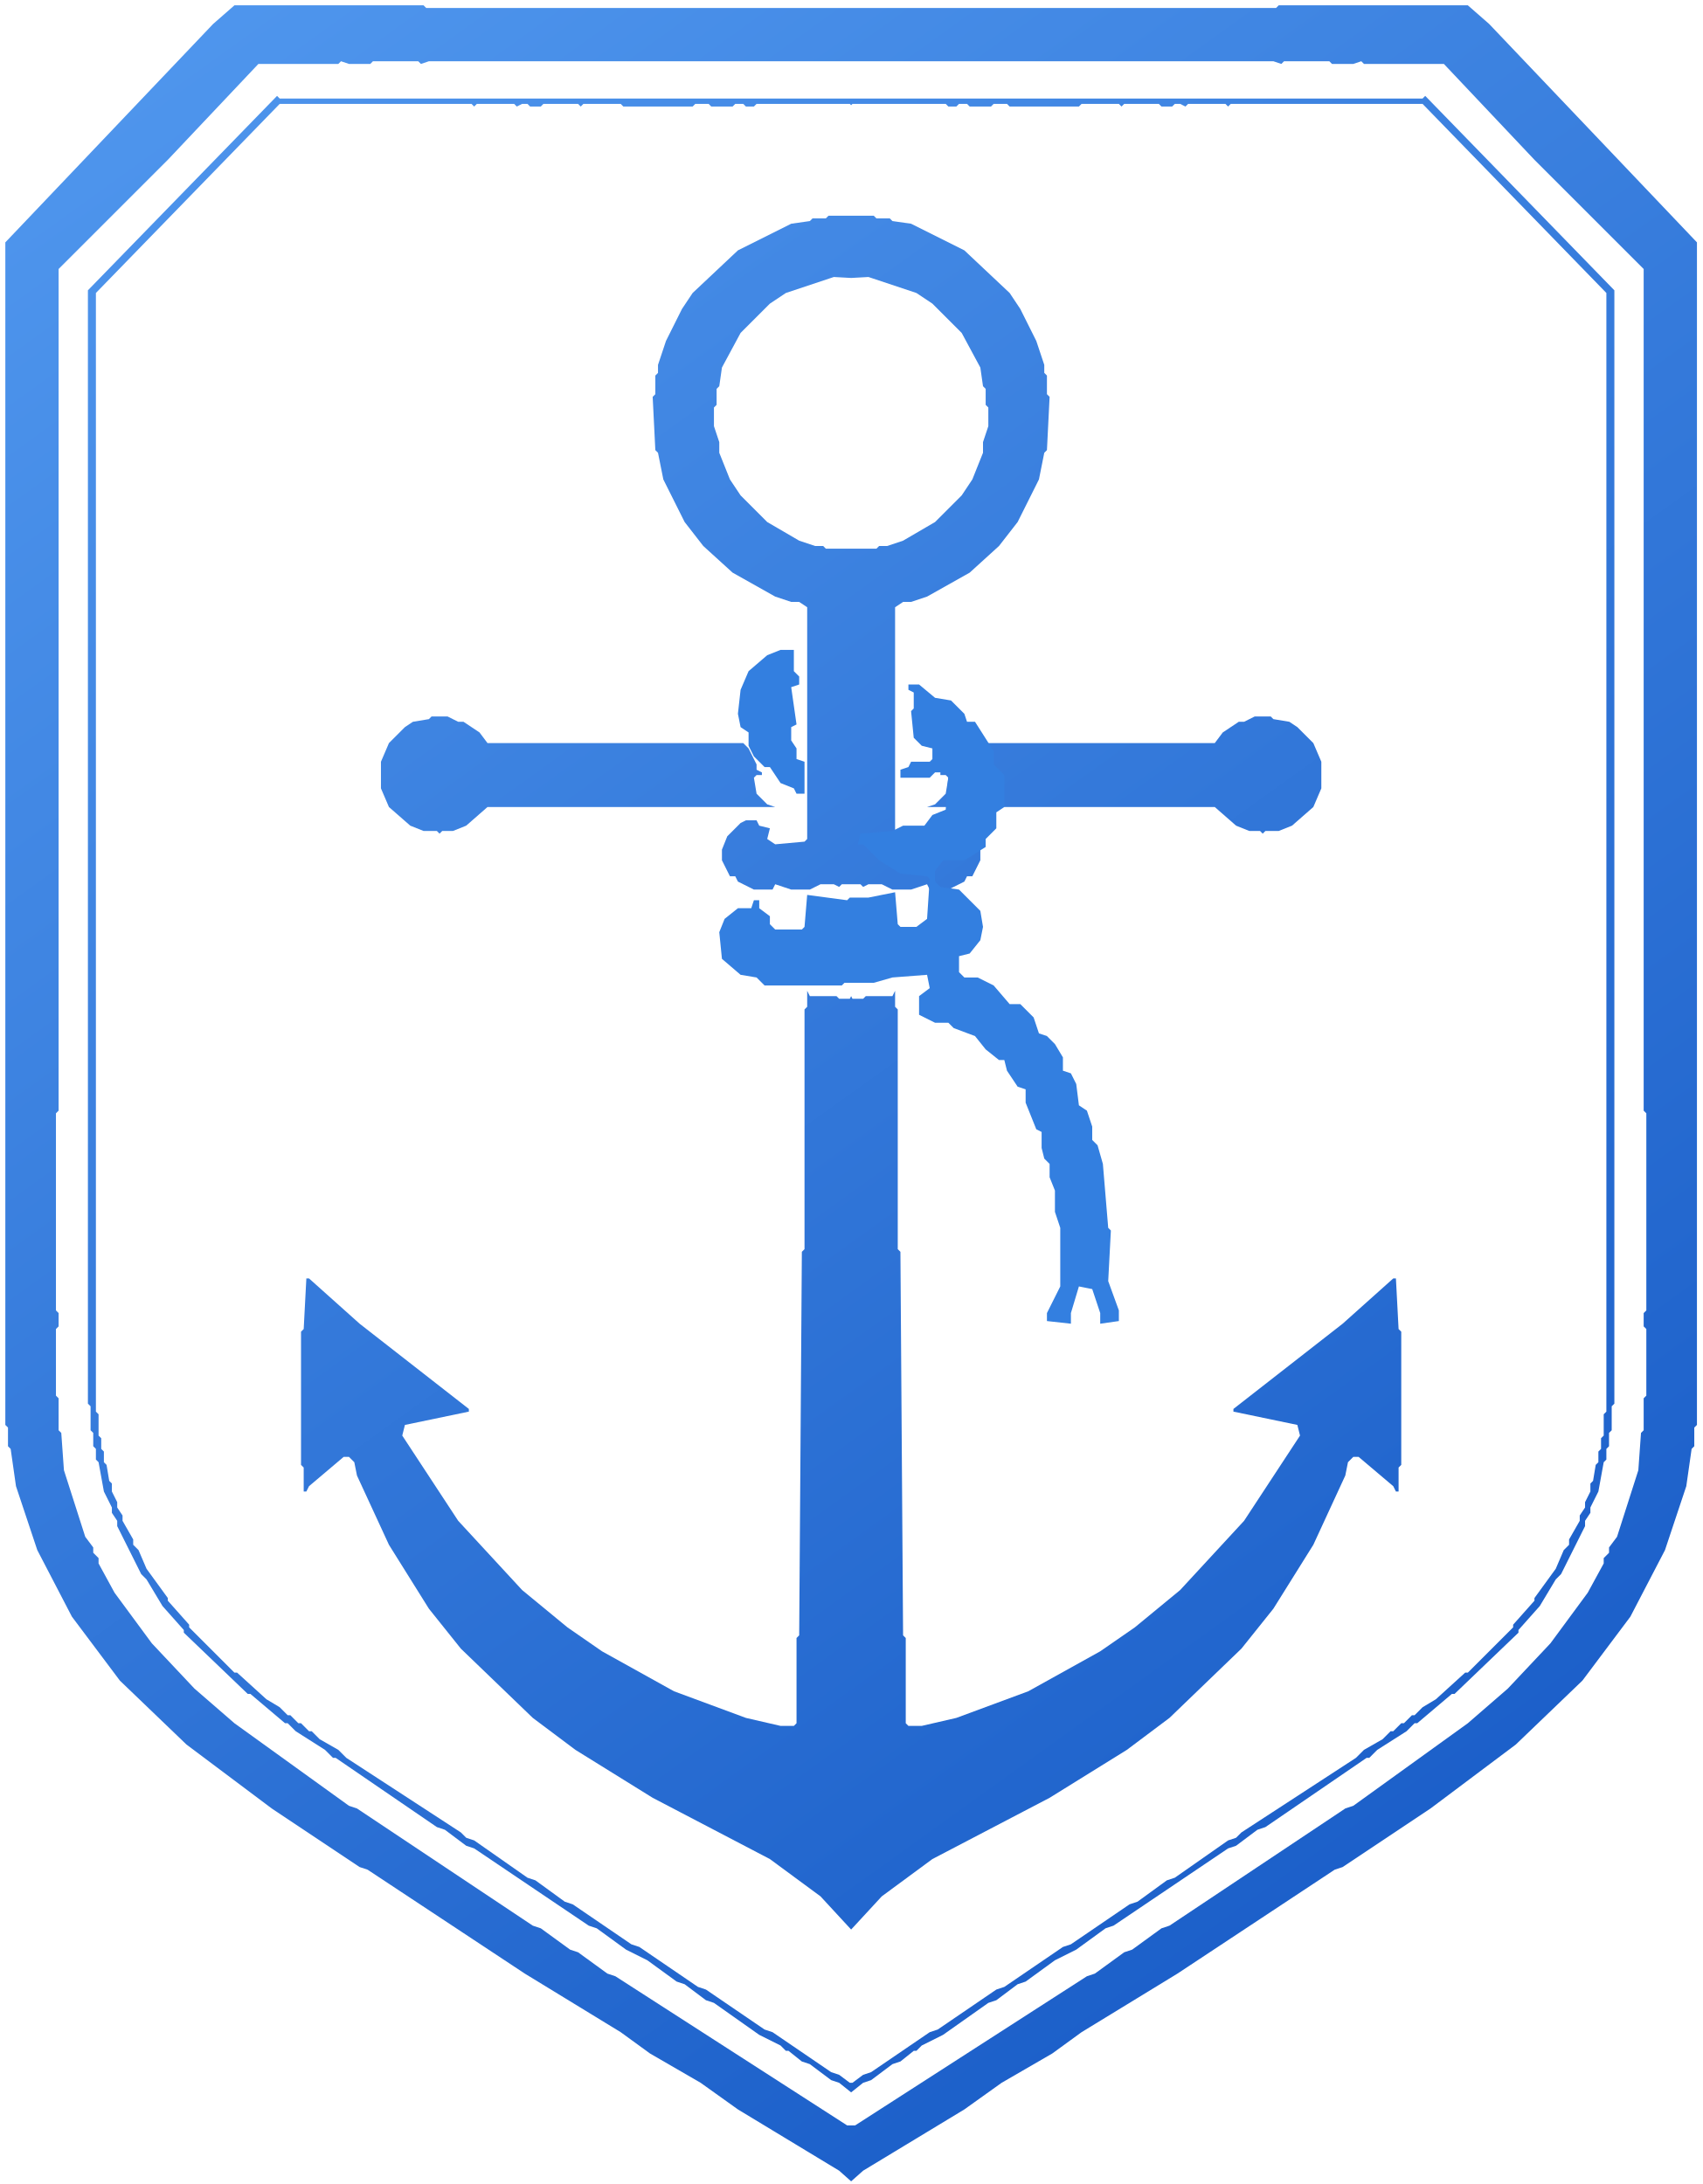
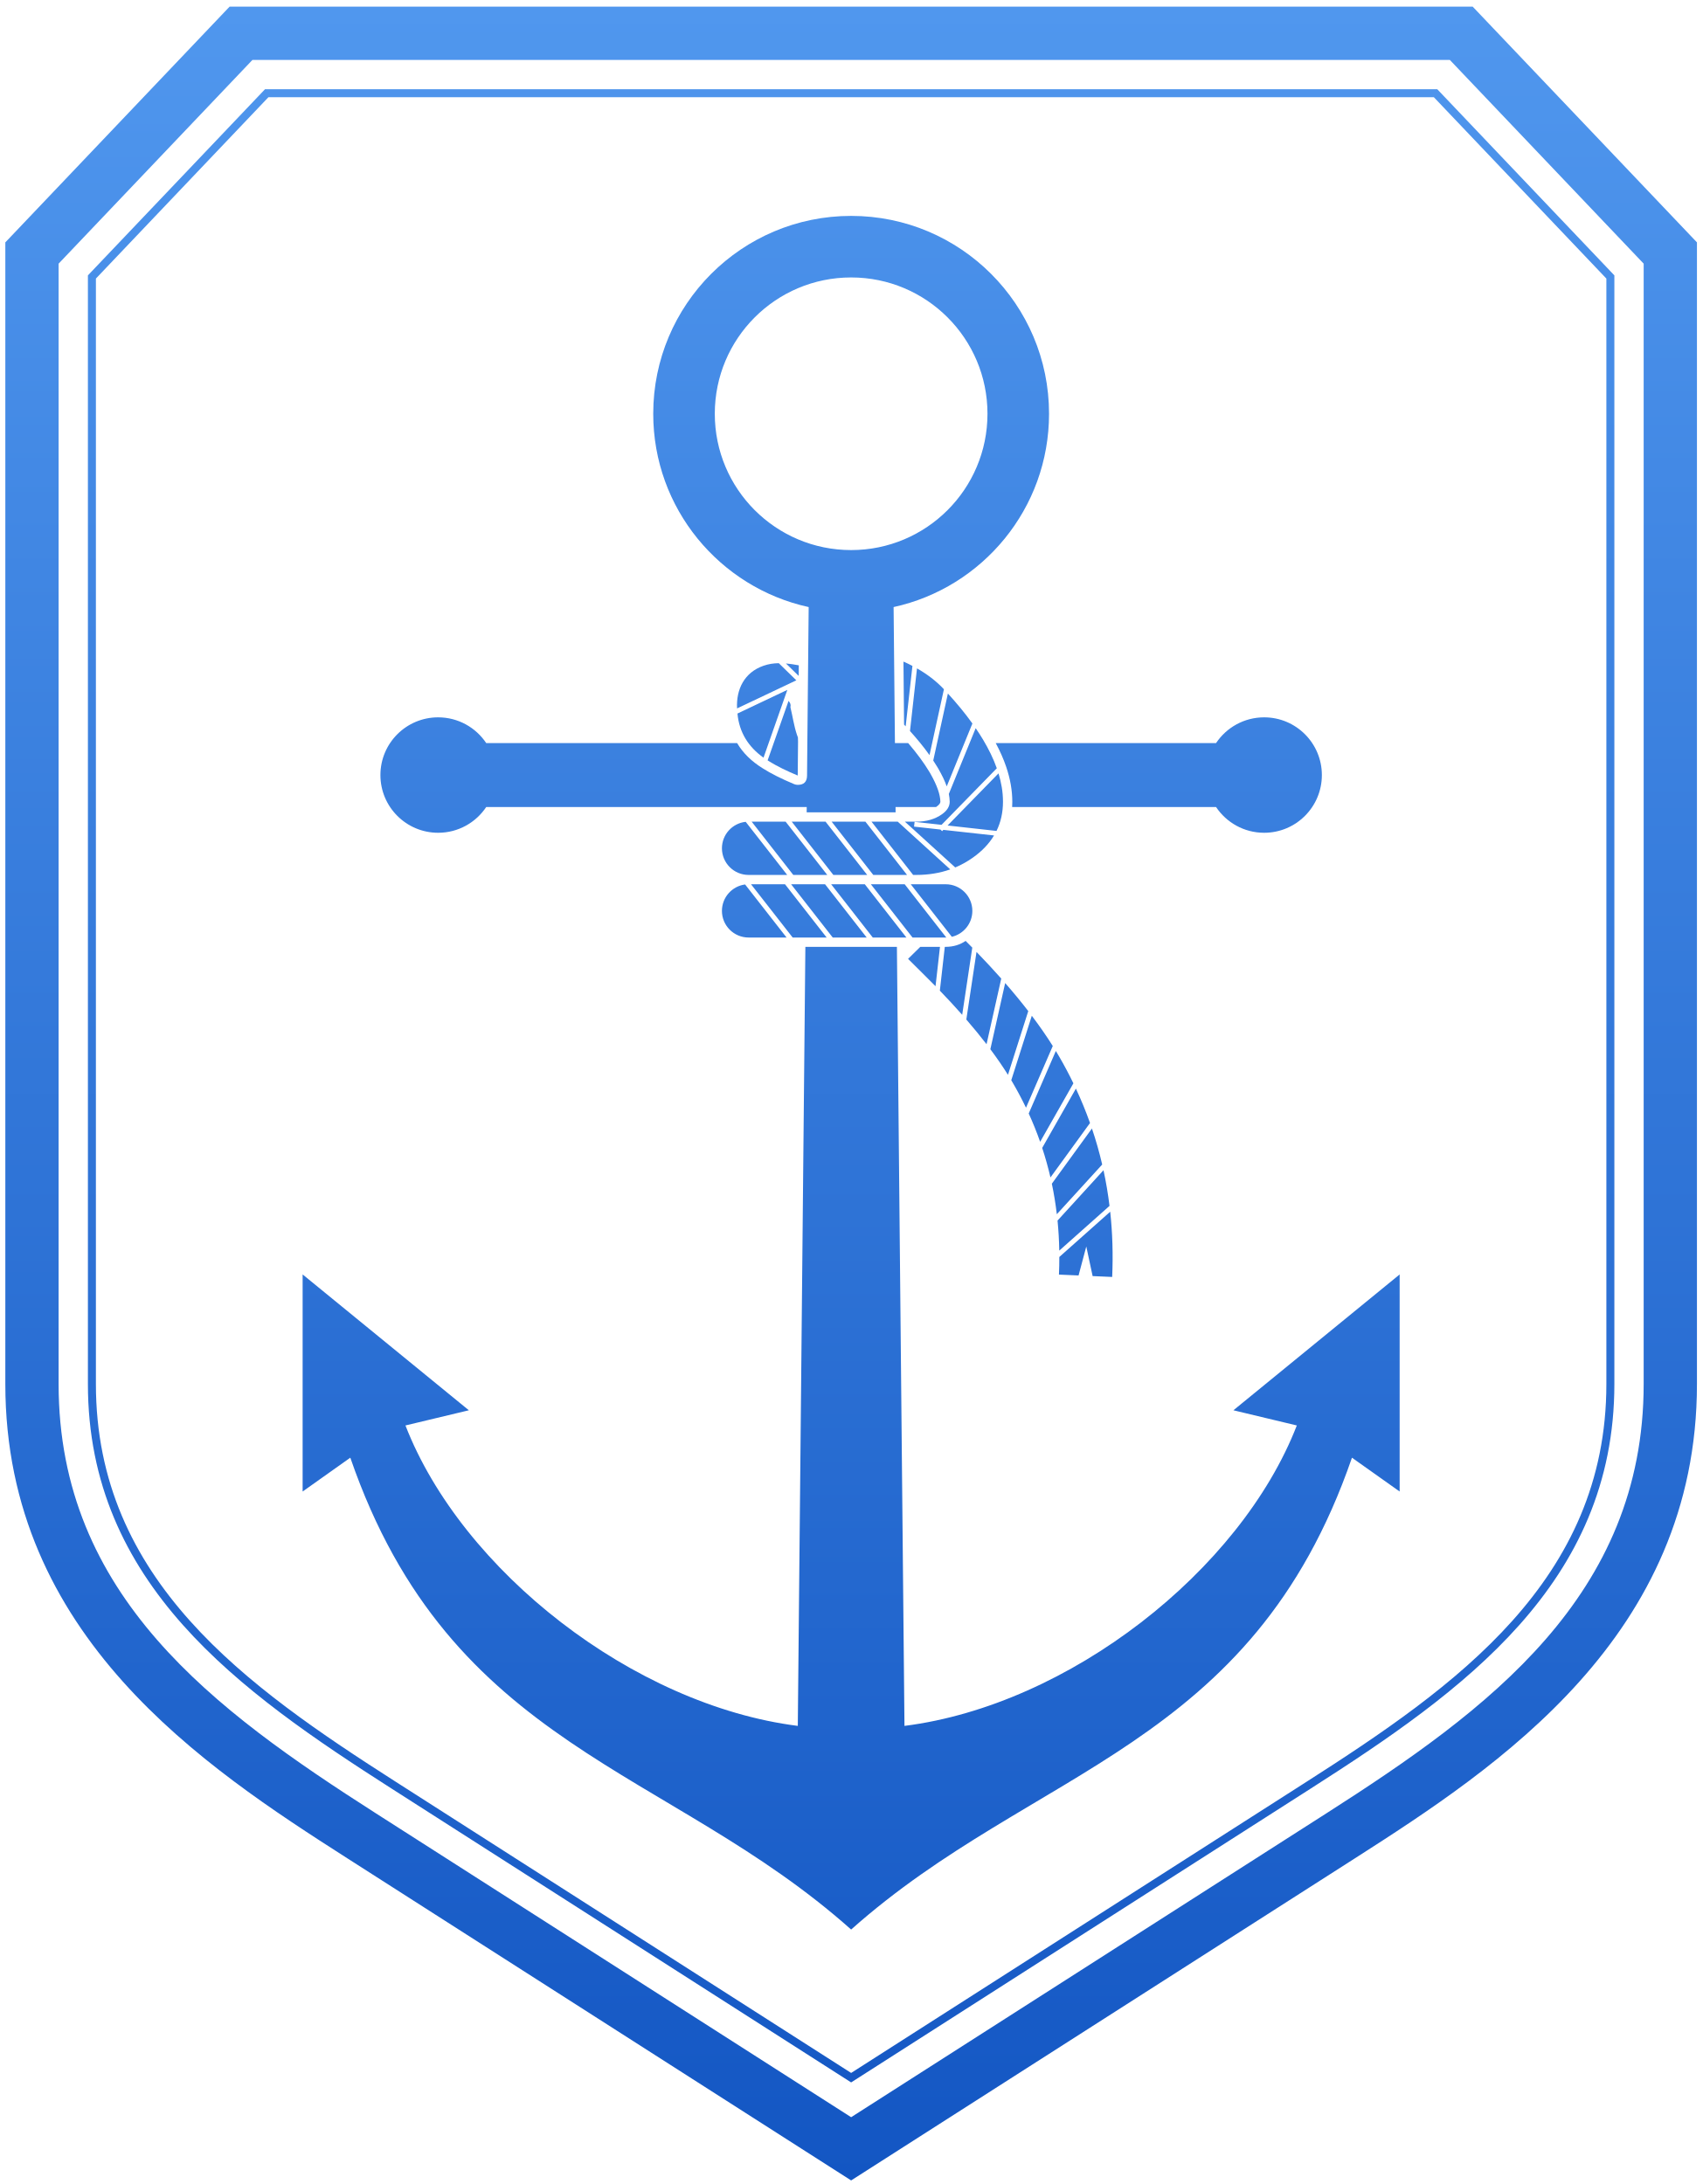
<svg xmlns="http://www.w3.org/2000/svg" viewBox="1 1 639 820" width="639" height="820">
  <defs>
-     <linearGradient id="sp-expressive" gradientUnits="userSpaceOnUse" x1="35" y1="10" x2="610" y2="810">
-       <stop offset="0%" stop-color="#5097EE" />
-       <stop offset="100%" stop-color="#1356C3" />
+     <linearGradient id="sp-expressive" gradientUnits="userSpaceOnUse" x1="0" y1="3.5" x2="0" y2="819.66">
+       <stop offset="0" stop-color="#5097EE" />
+       <stop offset="1" stop-color="#1356C3" />
    </linearGradient>
  </defs>
  <g id="symmetric-geometry" fill="url(#sp-expressive)">
-     <path d="M 3.00 536.00 L 4.00 537.00 L 4.00 544.00 L 5.00 545.00 L 7.00 559.00 L 15.00 583.00 L 28.00 608.00 L 46.00 632.00 L 71.00 656.00 L 103.00 680.00 L 136.00 702.00 L 139.00 703.00 L 198.00 742.00 L 234.00 764.00 L 245.00 772.00 L 264.00 783.00 L 278.00 793.00 L 316.00 816.00 L 320.50 820.00 L 325.00 816.00 L 363.00 793.00 L 377.00 783.00 L 396.00 772.00 L 407.00 764.00 L 443.00 742.00 L 502.00 703.00 L 505.00 702.00 L 538.00 680.00 L 570.00 656.00 L 595.00 632.00 L 613.00 608.00 L 626.00 583.00 L 634.00 559.00 L 636.00 545.00 L 637.00 544.00 L 637.00 537.00 L 638.00 536.00 L 638.00 92.00 L 560.00 10.00 L 552.00 3.00 L 481.00 3.00 L 480.00 4.00 L 320.50 4.00 L 161.00 4.00 L 160.00 3.00 L 89.00 3.00 L 81.00 10.00 L 3.00 92.00 Z M 319.00 799.00 L 232.00 743.00 L 229.00 742.00 L 218.00 734.00 L 215.00 733.00 L 204.00 725.00 L 201.00 724.00 L 135.00 680.00 L 132.00 679.00 L 89.00 648.00 L 74.00 635.00 L 58.00 618.00 L 44.00 599.00 L 38.00 588.00 L 38.00 586.00 L 36.00 584.00 L 36.00 582.00 L 33.00 578.00 L 25.00 553.00 L 24.00 539.00 L 23.00 538.00 L 23.00 526.00 L 22.00 525.00 L 22.00 500.00 L 23.00 499.00 L 23.00 494.00 L 22.00 493.00 L 22.00 419.00 L 23.00 418.00 L 23.00 102.00 L 64.00 61.00 L 98.00 25.00 L 128.00 25.00 L 129.00 24.00 L 132.00 25.00 L 140.00 25.00 L 141.00 24.00 L 158.00 24.00 L 159.00 25.00 L 162.00 24.00 L 320.50 24.00 L 479.00 24.00 L 482.00 25.00 L 483.00 24.00 L 500.00 24.00 L 501.00 25.00 L 509.00 25.00 L 512.00 24.00 L 513.00 25.00 L 543.00 25.00 L 577.00 61.00 L 618.00 102.00 L 618.00 418.00 L 619.00 419.00 L 619.00 493.00 L 618.00 494.00 L 618.00 499.00 L 619.00 500.00 L 619.00 525.00 L 618.00 526.00 L 618.00 538.00 L 617.00 539.00 L 616.00 553.00 L 608.00 578.00 L 605.00 582.00 L 605.00 584.00 L 603.00 586.00 L 603.00 588.00 L 597.00 599.00 L 583.00 618.00 L 567.00 635.00 L 552.00 648.00 L 509.00 679.00 L 506.00 680.00 L 440.00 724.00 L 437.00 725.00 L 426.00 733.00 L 423.00 734.00 L 412.00 742.00 L 409.00 743.00 L 322.00 799.00 L 320.50 799.00 Z" />
-     <path d="M 35.00 529.00 L 35.00 538.00 L 36.00 539.00 L 36.00 544.00 L 37.00 545.00 L 37.00 549.00 L 38.00 550.00 L 40.00 561.00 L 43.00 567.00 L 43.00 569.00 L 45.00 572.00 L 45.00 574.00 L 54.00 592.00 L 56.00 594.00 L 62.00 604.00 L 70.00 613.00 L 70.00 614.00 L 94.00 637.00 L 95.00 637.00 L 108.00 648.00 L 109.00 648.00 L 112.00 651.00 L 123.00 658.00 L 126.00 661.00 L 127.00 661.00 L 165.00 687.00 L 168.00 688.00 L 176.00 694.00 L 179.00 695.00 L 222.00 724.00 L 225.00 725.00 L 236.00 733.00 L 244.00 737.00 L 255.00 745.00 L 258.00 746.00 L 266.00 752.00 L 269.00 753.00 L 286.00 765.00 L 294.00 769.00 L 296.00 771.00 L 297.00 771.00 L 302.00 775.00 L 305.00 776.00 L 313.00 782.00 L 316.00 783.00 L 320.50 786.60 L 325.00 783.00 L 328.00 782.00 L 336.00 776.00 L 339.00 775.00 L 344.00 771.00 L 345.00 771.00 L 347.00 769.00 L 355.00 765.00 L 372.00 753.00 L 375.00 752.00 L 383.00 746.00 L 386.00 745.00 L 397.00 737.00 L 405.00 733.00 L 416.00 725.00 L 419.00 724.00 L 462.00 695.00 L 465.00 694.00 L 473.00 688.00 L 476.00 687.00 L 514.00 661.00 L 515.00 661.00 L 518.00 658.00 L 529.00 651.00 L 532.00 648.00 L 533.00 648.00 L 546.00 637.00 L 547.00 637.00 L 571.00 614.00 L 571.00 613.00 L 579.00 604.00 L 585.00 594.00 L 587.00 592.00 L 596.00 574.00 L 596.00 572.00 L 598.00 569.00 L 598.00 567.00 L 601.00 561.00 L 603.00 550.00 L 604.00 549.00 L 604.00 545.00 L 605.00 544.00 L 605.00 539.00 L 606.00 538.00 L 606.00 529.00 L 607.00 528.00 L 607.00 110.00 L 536.00 37.00 L 535.00 38.00 L 320.50 38.00 L 106.00 38.00 L 105.00 37.00 L 34.00 110.00 L 34.00 528.00 Z M 320.00 783.00 L 316.00 780.00 L 313.00 779.00 L 291.00 764.00 L 288.00 763.00 L 266.00 748.00 L 263.00 747.00 L 241.00 732.00 L 238.00 731.00 L 216.00 716.00 L 213.00 715.00 L 202.00 707.00 L 199.00 706.00 L 179.00 692.00 L 176.00 691.00 L 174.00 689.00 L 131.00 661.00 L 128.00 658.00 L 121.00 654.00 L 118.00 651.00 L 117.00 651.00 L 114.00 648.00 L 113.00 648.00 L 110.00 645.00 L 109.00 645.00 L 106.00 642.00 L 101.00 639.00 L 90.00 629.00 L 89.00 629.00 L 72.00 612.00 L 72.00 611.00 L 64.00 602.00 L 64.00 601.00 L 56.00 590.00 L 53.00 583.00 L 51.00 581.00 L 51.00 579.00 L 47.00 572.00 L 47.00 570.00 L 45.00 567.00 L 45.00 565.00 L 43.00 561.00 L 43.00 558.00 L 42.00 557.00 L 41.00 551.00 L 40.00 550.00 L 40.00 546.00 L 39.00 545.00 L 39.00 541.00 L 38.00 540.00 L 38.00 532.00 L 37.00 531.00 L 37.00 111.00 L 106.00 40.00 L 178.00 40.00 L 179.00 41.00 L 180.00 40.00 L 194.00 40.00 L 195.00 41.00 L 197.00 40.00 L 199.00 40.00 L 200.00 41.00 L 204.00 41.00 L 205.00 40.00 L 218.00 40.00 L 219.00 41.00 L 220.00 40.00 L 234.00 40.00 L 235.00 41.00 L 261.00 41.00 L 262.00 40.00 L 267.00 40.00 L 268.00 41.00 L 276.00 41.00 L 277.00 40.00 L 280.00 40.00 L 281.00 41.00 L 284.00 41.00 L 285.00 40.00 L 320.00 40.00 L 320.50 40.50 L 321.00 40.00 L 356.00 40.00 L 357.00 41.00 L 360.00 41.00 L 361.00 40.00 L 364.00 40.00 L 365.00 41.00 L 373.00 41.00 L 374.00 40.00 L 379.00 40.00 L 380.00 41.00 L 406.00 41.00 L 407.00 40.00 L 421.00 40.00 L 422.00 41.00 L 423.00 40.00 L 436.00 40.00 L 437.00 41.00 L 441.00 41.00 L 442.00 40.00 L 444.00 40.00 L 446.00 41.00 L 447.00 40.00 L 461.00 40.00 L 462.00 41.00 L 463.00 40.00 L 535.00 40.00 L 604.00 111.00 L 604.00 531.00 L 603.00 532.00 L 603.00 540.00 L 602.00 541.00 L 602.00 545.00 L 601.00 546.00 L 601.00 550.00 L 600.00 551.00 L 599.00 557.00 L 598.00 558.00 L 598.00 561.00 L 596.00 565.00 L 596.00 567.00 L 594.00 570.00 L 594.00 572.00 L 590.00 579.00 L 590.00 581.00 L 588.00 583.00 L 585.00 590.00 L 577.00 601.00 L 577.00 602.00 L 569.00 611.00 L 569.00 612.00 L 552.00 629.00 L 551.00 629.00 L 540.00 639.00 L 535.00 642.00 L 532.00 645.00 L 531.00 645.00 L 528.00 648.00 L 527.00 648.00 L 524.00 651.00 L 523.00 651.00 L 520.00 654.00 L 513.00 658.00 L 510.00 661.00 L 467.00 689.00 L 465.00 691.00 L 462.00 692.00 L 442.00 706.00 L 439.00 707.00 L 428.00 715.00 L 425.00 716.00 L 403.00 731.00 L 400.00 732.00 L 378.00 747.00 L 375.00 748.00 L 353.00 763.00 L 350.00 764.00 L 328.00 779.00 L 325.00 780.00 L 321.00 783.00 L 320.50 783.00 Z" />
-     <path d="M 303.00 380.00 L 303.00 470.00 L 302.00 471.00 L 301.00 615.00 L 300.00 616.00 L 300.00 648.00 L 299.00 649.00 L 294.00 649.00 L 281.00 646.00 L 254.00 636.00 L 227.00 621.00 L 214.00 612.00 L 197.00 598.00 L 173.00 572.00 L 152.00 540.00 L 153.00 536.00 L 177.00 531.00 L 177.00 530.00 L 136.00 498.00 L 117.00 481.00 L 116.00 481.00 L 115.00 500.00 L 114.00 501.00 L 114.00 551.00 L 115.00 552.00 L 115.00 561.00 L 116.00 561.00 L 117.00 559.00 L 130.00 548.00 L 132.00 548.00 L 134.00 550.00 L 135.00 555.00 L 147.00 581.00 L 162.00 605.00 L 174.00 620.00 L 201.00 646.00 L 217.00 658.00 L 246.00 676.00 L 290.00 699.00 L 309.00 713.00 L 320.50 725.46 L 332.00 713.00 L 351.00 699.00 L 395.00 676.00 L 424.00 658.00 L 440.00 646.00 L 467.00 620.00 L 479.00 605.00 L 494.00 581.00 L 506.00 555.00 L 507.00 550.00 L 509.00 548.00 L 511.00 548.00 L 524.00 559.00 L 525.00 561.00 L 526.00 561.00 L 526.00 552.00 L 527.00 551.00 L 527.00 501.00 L 526.00 500.00 L 525.00 481.00 L 524.00 481.00 L 505.00 498.00 L 464.00 530.00 L 464.00 531.00 L 488.00 536.00 L 489.00 540.00 L 468.00 572.00 L 444.00 598.00 L 427.00 612.00 L 414.00 621.00 L 387.00 636.00 L 360.00 646.00 L 347.00 649.00 L 342.00 649.00 L 341.00 648.00 L 341.00 616.00 L 340.00 615.00 L 339.00 471.00 L 338.00 470.00 L 338.00 380.00 L 337.00 379.00 L 337.00 373.00 L 336.00 375.00 L 326.00 375.00 L 325.00 376.00 L 321.00 376.00 L 320.50 375.00 L 320.00 376.00 L 316.00 376.00 L 315.00 375.00 L 305.00 375.00 L 304.00 373.00 L 304.00 379.00 Z" />
-     <path d="M 497.00 287.00 L 494.00 280.00 L 488.00 274.00 L 485.00 272.00 L 479.00 271.00 L 478.00 270.00 L 472.00 270.00 L 468.00 272.00 L 466.00 272.00 L 460.00 276.00 L 457.00 280.00 L 361.00 280.00 L 359.00 282.00 L 356.00 288.00 L 356.00 290.00 L 354.00 291.00 L 354.00 292.00 L 356.00 292.00 L 357.00 293.00 L 356.00 299.00 L 352.00 303.00 L 349.00 304.00 L 457.00 304.00 L 465.00 311.00 L 470.00 313.00 L 474.00 313.00 L 475.00 314.00 L 476.00 313.00 L 481.00 313.00 L 486.00 311.00 L 494.00 304.00 L 497.00 297.00 Z M 147.00 304.00 L 155.00 311.00 L 160.00 313.00 L 165.00 313.00 L 166.00 314.00 L 167.00 313.00 L 171.00 313.00 L 176.00 311.00 L 184.00 304.00 L 292.00 304.00 L 289.00 303.00 L 285.00 299.00 L 284.00 293.00 L 285.00 292.00 L 287.00 292.00 L 287.00 291.00 L 285.00 290.00 L 285.00 288.00 L 282.00 282.00 L 280.00 280.00 L 184.00 280.00 L 181.00 276.00 L 175.00 272.00 L 173.00 272.00 L 169.00 270.00 L 163.00 270.00 L 162.00 271.00 L 156.00 272.00 L 153.00 274.00 L 147.00 280.00 L 144.00 287.00 L 144.00 297.00 Z" />
-     <path d="M 306.00 83.00 L 305.00 84.00 L 298.00 85.00 L 278.00 95.00 L 261.00 111.00 L 257.00 117.00 L 251.00 129.00 L 248.00 138.00 L 248.00 141.00 L 247.00 142.00 L 247.00 149.00 L 246.00 150.00 L 247.00 170.00 L 248.00 171.00 L 250.00 181.00 L 258.00 197.00 L 265.00 206.00 L 276.00 216.00 L 292.00 225.00 L 298.00 227.00 L 301.00 227.00 L 304.00 229.00 L 304.00 316.00 L 303.00 317.00 L 292.00 318.00 L 289.00 316.00 L 290.00 312.00 L 286.00 311.00 L 285.00 309.00 L 281.00 309.00 L 279.00 310.00 L 274.00 315.00 L 272.00 320.00 L 272.00 324.00 L 275.00 330.00 L 277.00 330.00 L 278.00 332.00 L 284.00 335.00 L 291.00 335.00 L 292.00 333.00 L 298.00 335.00 L 305.00 335.00 L 309.00 333.00 L 314.00 333.00 L 316.00 334.00 L 317.00 333.00 L 320.50 333.00 L 324.00 333.00 L 325.00 334.00 L 327.00 333.00 L 332.00 333.00 L 336.00 335.00 L 343.00 335.00 L 349.00 333.00 L 350.00 335.00 L 357.00 335.00 L 363.00 332.00 L 364.00 330.00 L 366.00 330.00 L 369.00 324.00 L 369.00 320.00 L 367.00 315.00 L 362.00 310.00 L 360.00 309.00 L 356.00 309.00 L 355.00 311.00 L 351.00 312.00 L 352.00 316.00 L 349.00 318.00 L 338.00 317.00 L 337.00 316.00 L 337.00 229.00 L 340.00 227.00 L 343.00 227.00 L 349.00 225.00 L 365.00 216.00 L 376.00 206.00 L 383.00 197.00 L 391.00 181.00 L 393.00 171.00 L 394.00 170.00 L 395.00 150.00 L 394.00 149.00 L 394.00 142.00 L 393.00 141.00 L 393.00 138.00 L 390.00 129.00 L 384.00 117.00 L 380.00 111.00 L 363.00 95.00 L 343.00 85.00 L 336.00 84.00 L 335.00 83.00 L 330.00 83.00 L 329.00 82.00 L 320.50 82.00 L 312.00 82.00 L 311.00 83.00 Z M 311.00 207.00 L 310.00 206.00 L 307.00 206.00 L 301.00 204.00 L 289.00 197.00 L 279.00 187.00 L 275.00 181.00 L 271.00 171.00 L 271.00 167.00 L 269.00 161.00 L 269.00 154.00 L 270.00 153.00 L 270.00 147.00 L 271.00 146.00 L 272.00 139.00 L 279.00 126.00 L 290.00 115.00 L 296.00 111.00 L 314.00 105.00 L 320.50 105.36 L 327.00 105.00 L 345.00 111.00 L 351.00 115.00 L 362.00 126.00 L 369.00 139.00 L 370.00 146.00 L 371.00 147.00 L 371.00 153.00 L 372.00 154.00 L 372.00 161.00 L 370.00 167.00 L 370.00 171.00 L 366.00 181.00 L 362.00 187.00 L 352.00 197.00 L 340.00 204.00 L 334.00 206.00 L 331.00 206.00 L 330.00 207.00 L 320.50 207.00 Z" />
+     <path d="M87.18 3.5H553.82L638 92V520.64C638 615.29 563.3 664.38 509.66 698.69L320.5 819.66L131.34 698.69C77.7 664.38 3 615.29 3 520.64V92ZM95.76 23.5 23 99.99V520.64C23 600.23 81.57 643.12 142.12 681.84L320.5 795.92L498.88 681.84C559.43 643.12 618 600.23 618 520.64V99.99L545.24 23.5ZM100.48 34.5H540.52L607 104.39V520.64C607 595.71 549.97 636.12 492.96 672.57L320.5 782.86L148.04 672.57C91.03 636.12 34 595.71 34 520.64V104.39ZM101.76 37.5 37 105.59V520.64C37 594.41 93.61 634.2 149.66 670.05L320.5 779.3L491.34 670.05C547.39 634.2 604 594.41 604 520.64V105.59L539.24 37.5ZM337.68 356.5 340.52 649C402.25 641.18 466.62 590.75 487.8 536.2L464 530.5L526.4 479.5V561L508.5 548.3C470.72 657.8 389.22 664.25 320.5 725.46C251.78 664.25 170.28 657.8 132.5 548.3L114.6 561V479.5L177 530.5L153.2 536.2C174.38 590.75 238.75 641.18 300.48 649L303.32 356.5ZM394.79 156.35C394.79 191.91 369.81 221.63 336.44 228.93L336.94 280H341.91Q346.83 285.74 349.88 290.82L350.4 291.72Q353.91 297.95 354 302Q354 302.85 352.59 303.85Q352.48 303.92 352.37 304H337.17L337.19 306H303.81L303.83 304H183.52C179.63 309.83 173 313.67 165.47 313.67C153.5 313.67 143.8 303.97 143.8 292C143.8 280.03 153.5 270.33 165.47 270.33C173 270.33 179.63 274.17 183.52 280H277.7Q280.97 285.55 287.31 289.47Q291.9 292.39 299.09 295.4Q299.73 295.67 300.41 295.68Q303.91 295.71 303.95 292.22L303.95 292.21L304.06 280L304.56 228.93C271.19 221.63 246.21 191.91 246.21 156.35C246.21 115.32 279.47 82.06 320.5 82.06C361.53 82.06 394.79 115.32 394.79 156.35ZM371.68 156.35C371.68 128.08 348.77 105.17 320.5 105.17C292.23 105.17 269.32 128.08 269.32 156.35C269.32 184.62 292.23 207.53 320.5 207.53C348.77 207.53 371.68 184.62 371.68 156.35ZM380.94 304Q381 303.01 381 302Q380.99 295.63 378.69 288.87Q377.22 284.55 374.78 280H457.48C461.37 274.17 468 270.33 475.53 270.33C487.5 270.33 497.2 280.03 497.2 292C497.2 303.97 487.5 313.67 475.53 313.67C468 313.67 461.37 309.83 457.48 304Z" />
  </g>
-   <g id="rope" fill="#337FE0">
-     <path d="M 342.00 258.00 L 342.00 260.00 L 344.00 261.00 L 344.00 267.00 L 343.00 268.00 L 344.00 278.00 L 347.00 281.00 L 351.00 282.00 L 351.00 286.00 L 350.00 287.00 L 343.00 287.00 L 342.00 289.00 L 339.00 290.00 L 339.00 293.00 L 350.00 293.00 L 352.00 291.00 L 356.00 291.00 L 357.00 292.00 L 356.00 305.00 L 351.00 307.00 L 348.00 311.00 L 340.00 311.00 L 336.00 313.00 L 324.00 314.00 L 323.00 318.00 L 325.00 318.00 L 331.00 324.00 L 339.00 329.00 L 349.00 330.00 L 350.00 331.00 L 349.00 346.00 L 345.00 349.00 L 339.00 349.00 L 338.00 348.00 L 337.00 336.00 L 327.00 338.00 L 320.00 338.00 L 319.00 339.00 L 304.00 337.00 L 303.00 349.00 L 302.00 350.00 L 292.00 350.00 L 290.00 348.00 L 290.00 345.00 L 286.00 342.00 L 286.00 339.00 L 284.00 339.00 L 283.00 342.00 L 278.00 342.00 L 273.00 346.00 L 271.00 351.00 L 272.00 361.00 L 279.00 367.00 L 285.00 368.00 L 288.00 371.00 L 317.00 371.00 L 318.00 370.00 L 329.00 370.00 L 336.00 368.00 L 349.00 367.00 L 350.00 372.00 L 346.00 375.00 L 346.00 382.00 L 352.00 385.00 L 357.00 385.00 L 359.00 387.00 L 367.00 390.00 L 371.00 395.00 L 376.00 399.00 L 378.00 399.00 L 379.00 403.00 L 383.00 409.00 L 386.00 410.00 L 386.00 415.00 L 390.00 425.00 L 392.00 426.00 L 392.00 432.00 L 393.00 436.00 L 395.00 438.00 L 395.00 443.00 L 397.00 448.00 L 397.00 456.00 L 399.00 462.00 L 399.00 484.00 L 394.00 494.00 L 394.00 497.00 L 403.00 498.00 L 403.00 494.00 L 406.00 484.00 L 411.00 485.00 L 414.00 494.00 L 414.00 498.00 L 421.00 497.00 L 421.00 493.00 L 417.00 482.00 L 418.00 463.00 L 417.00 462.00 L 415.00 438.00 L 413.00 431.00 L 411.00 429.00 L 411.00 424.00 L 409.00 418.00 L 406.00 416.00 L 405.00 408.00 L 403.00 404.00 L 400.00 403.00 L 400.00 398.00 L 397.00 393.00 L 394.00 390.00 L 391.00 389.00 L 389.00 383.00 L 384.00 378.00 L 380.00 378.00 L 374.00 371.00 L 368.00 368.00 L 363.00 368.00 L 361.00 366.00 L 361.00 360.00 L 365.00 359.00 L 369.00 354.00 L 370.00 349.00 L 369.00 343.00 L 361.00 335.00 L 354.00 334.00 L 352.00 332.00 L 352.00 328.00 L 355.00 324.00 L 363.00 324.00 L 371.00 319.00 L 371.00 316.00 L 375.00 312.00 L 375.00 306.00 L 378.00 304.00 L 378.00 292.00 L 374.00 288.00 L 374.00 283.00 L 367.00 272.00 L 364.00 272.00 L 363.00 269.00 L 358.00 264.00 L 352.00 263.00 L 346.00 258.00 Z M 294.00 245.00 L 289.00 247.00 L 282.00 253.00 L 279.00 260.00 L 278.00 269.00 L 279.00 274.00 L 282.00 276.00 L 282.00 281.00 L 284.00 285.00 L 288.00 289.00 L 290.00 289.00 L 294.00 295.00 L 299.00 297.00 L 300.00 299.00 L 303.00 299.00 L 303.00 287.00 L 300.00 286.00 L 300.00 282.00 L 298.00 279.00 L 298.00 274.00 L 300.00 273.00 L 298.00 259.00 L 301.00 258.00 L 301.00 255.00 L 299.00 253.00 L 299.00 245.00 Z" />
+   <g id="rope" fill="url(#sp-expressive)">
+     <path d="M367.25 274.4C368.24 275.85 369.2 277.33 370.1 278.84C372.09 282.19 373.87 285.75 375.18 289.45L354.44 310.69L344.32 309.57L344.12 311.36L354.03 312.46L354.65 313.06L355.12 312.58L374.14 314.68Q371.32 319.39 366.14 323.04Q363.03 325.24 359.58 326.69L340.68 309.5H345Q350.65 309.5 354.61 306.71Q357.5 304.66 357.5 302C357.48 301.02 357.36 300.05 357.17 299.09ZM296.5 329.5H282C276.48 329.5 272 325.02 272 319.5C272 314.34 275.9 310.1 280.92 309.56ZM280.7 333.08 296.26 353H282C276.48 353 272 348.52 272 343C272 337.92 275.79 333.72 280.7 333.08ZM417.75 455.95Q419.04 467.91 418.49 480.44L411.15 480.12L408.77 469L405.87 479.88L398.51 479.56Q398.66 476.22 398.65 472.94ZM342.88 333H356C361.52 333 366 337.48 366 343C366 347.73 362.71 351.7 358.3 352.73ZM410.89 424.71Q413.15 431.37 414.74 438.23L397.71 456.89Q397.03 451.08 395.84 445.43ZM367.56 358.41Q372.49 363.5 376.85 368.41L371.33 393.06Q367.85 388.54 363.74 383.79ZM404.87 409.72Q407.84 416.08 410.17 422.64L395.32 443.08Q394.02 437.45 392.22 431.99ZM388.32 382.37Q392.71 388.19 396.19 393.73L386.14 416.9Q383.88 412.19 381.21 407.6Q380.92 407.09 380.61 406.58ZM298.55 353 282.92 333H295.68L311.31 353ZM311.54 329.5H298.78L283.16 309.5H295.91ZM297.97 333H310.71L326.34 353H313.59ZM326.53 329.5H313.82L298.2 309.5H310.9ZM327.91 333H340.6L356.22 353C356.15 353 356.07 353 356 353H343.54ZM341.49 329.5H328.81L313.18 309.5H325.86ZM397.34 395.6Q397.93 396.57 398.5 397.54Q401.43 402.57 403.93 407.74L391.45 429.71Q389.55 424.31 387.16 419.07ZM356.82 261.39C360.09 264.97 363.2 268.7 366.02 272.64L356.38 296.26C355.63 294.08 354.56 291.98 353.45 290C353.27 289.69 353.1 289.38 352.92 289.08C352.41 288.22 351.87 287.38 351.32 286.55ZM378.32 370.09Q383.01 375.46 386.99 380.62L379.37 404.55Q376.45 399.88 372.76 394.94ZM313 333H325.63L341.25 353H328.62ZM357.7 327.42Q351.81 329.5 345 329.5H343.77L328.15 309.5H338ZM415.23 440.37Q416.66 446.98 417.49 453.76L398.63 470.55Q398.53 464.84 397.98 459.27ZM342.59 275.47 345.22 251.95C348.94 254.07 352.39 256.65 355.33 259.78L349.92 284.51C347.67 281.35 345.19 278.35 342.59 275.47ZM375.82 291.37C376.87 294.81 377.5 298.37 377.5 302Q377.5 308.02 375.07 312.98L356.71 310.94ZM277.83 268.9 296.55 260.02 287.61 285.47C281.95 281.46 278.47 275.97 277.83 268.9ZM353.8 372.95 355.66 356.5H356Q360.2 356.5 363.48 354.27Q364.75 355.54 365.98 356.79L362.19 382.02Q358.27 377.58 353.8 372.95ZM293.34 250 299.93 256.43 277.68 266.98C277.31 259.84 280.39 253.48 287.58 250.97C289.48 250.3 291.4 250.02 293.34 250ZM289.15 286.49 297.01 264.15C297.07 264.24 297.13 264.32 297.19 264.4C297.58 264.94 297.94 265.43 297.71 266.54C298.55 269.96 299.02 273.49 300.14 276.83C300.26 277.18 300.39 277.53 300.52 277.88L300.57 279.52L300.45 292.18C296.56 290.55 292.75 288.78 289.19 286.51ZM346.46 356.5H353.85L352.18 371.28Q349.7 368.75 347.06 366.16Q343.45 362.61 341.87 361.01ZM340.37 273.05 340.14 249.4C341.28 249.9 342.41 250.44 343.51 251.02L340.97 273.71C340.91 273.64 340.84 273.57 340.78 273.5C340.64 273.35 340.51 273.2 340.37 273.05ZM300.85 250.8 300.81 254.77 296.02 250.1C297.63 250.24 299.24 250.5 300.85 250.8Z" />
  </g>
</svg>
